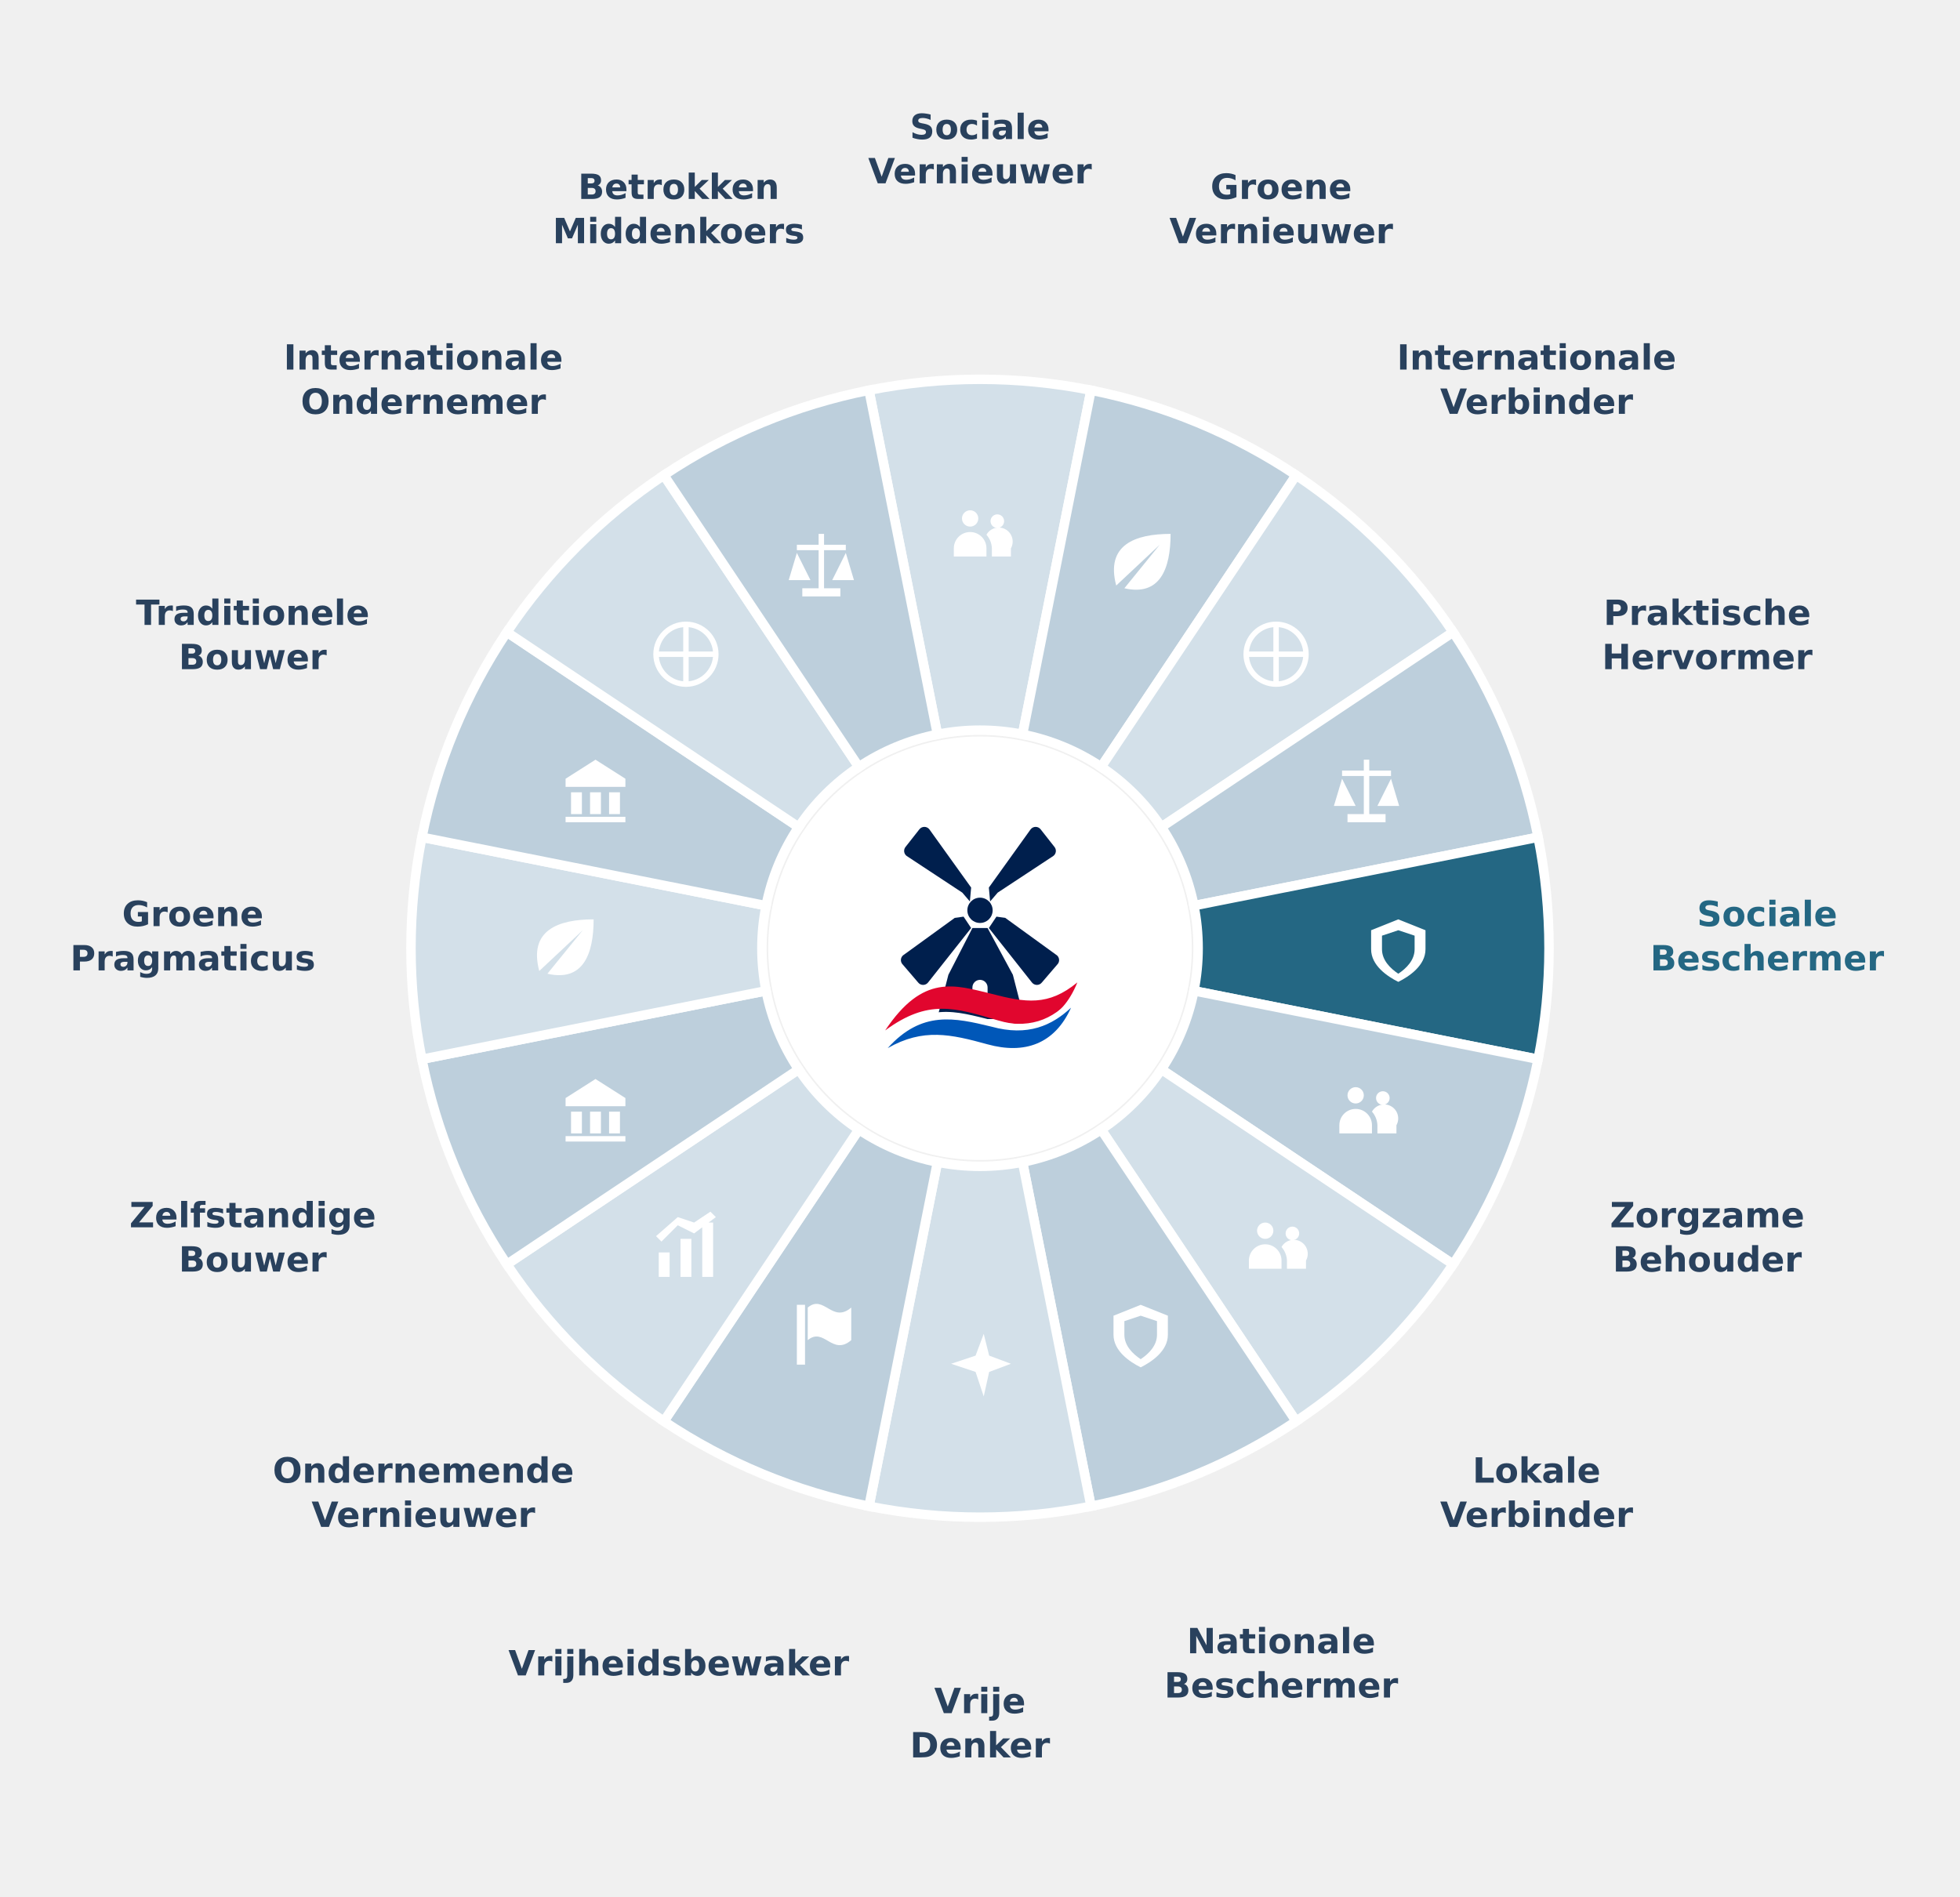
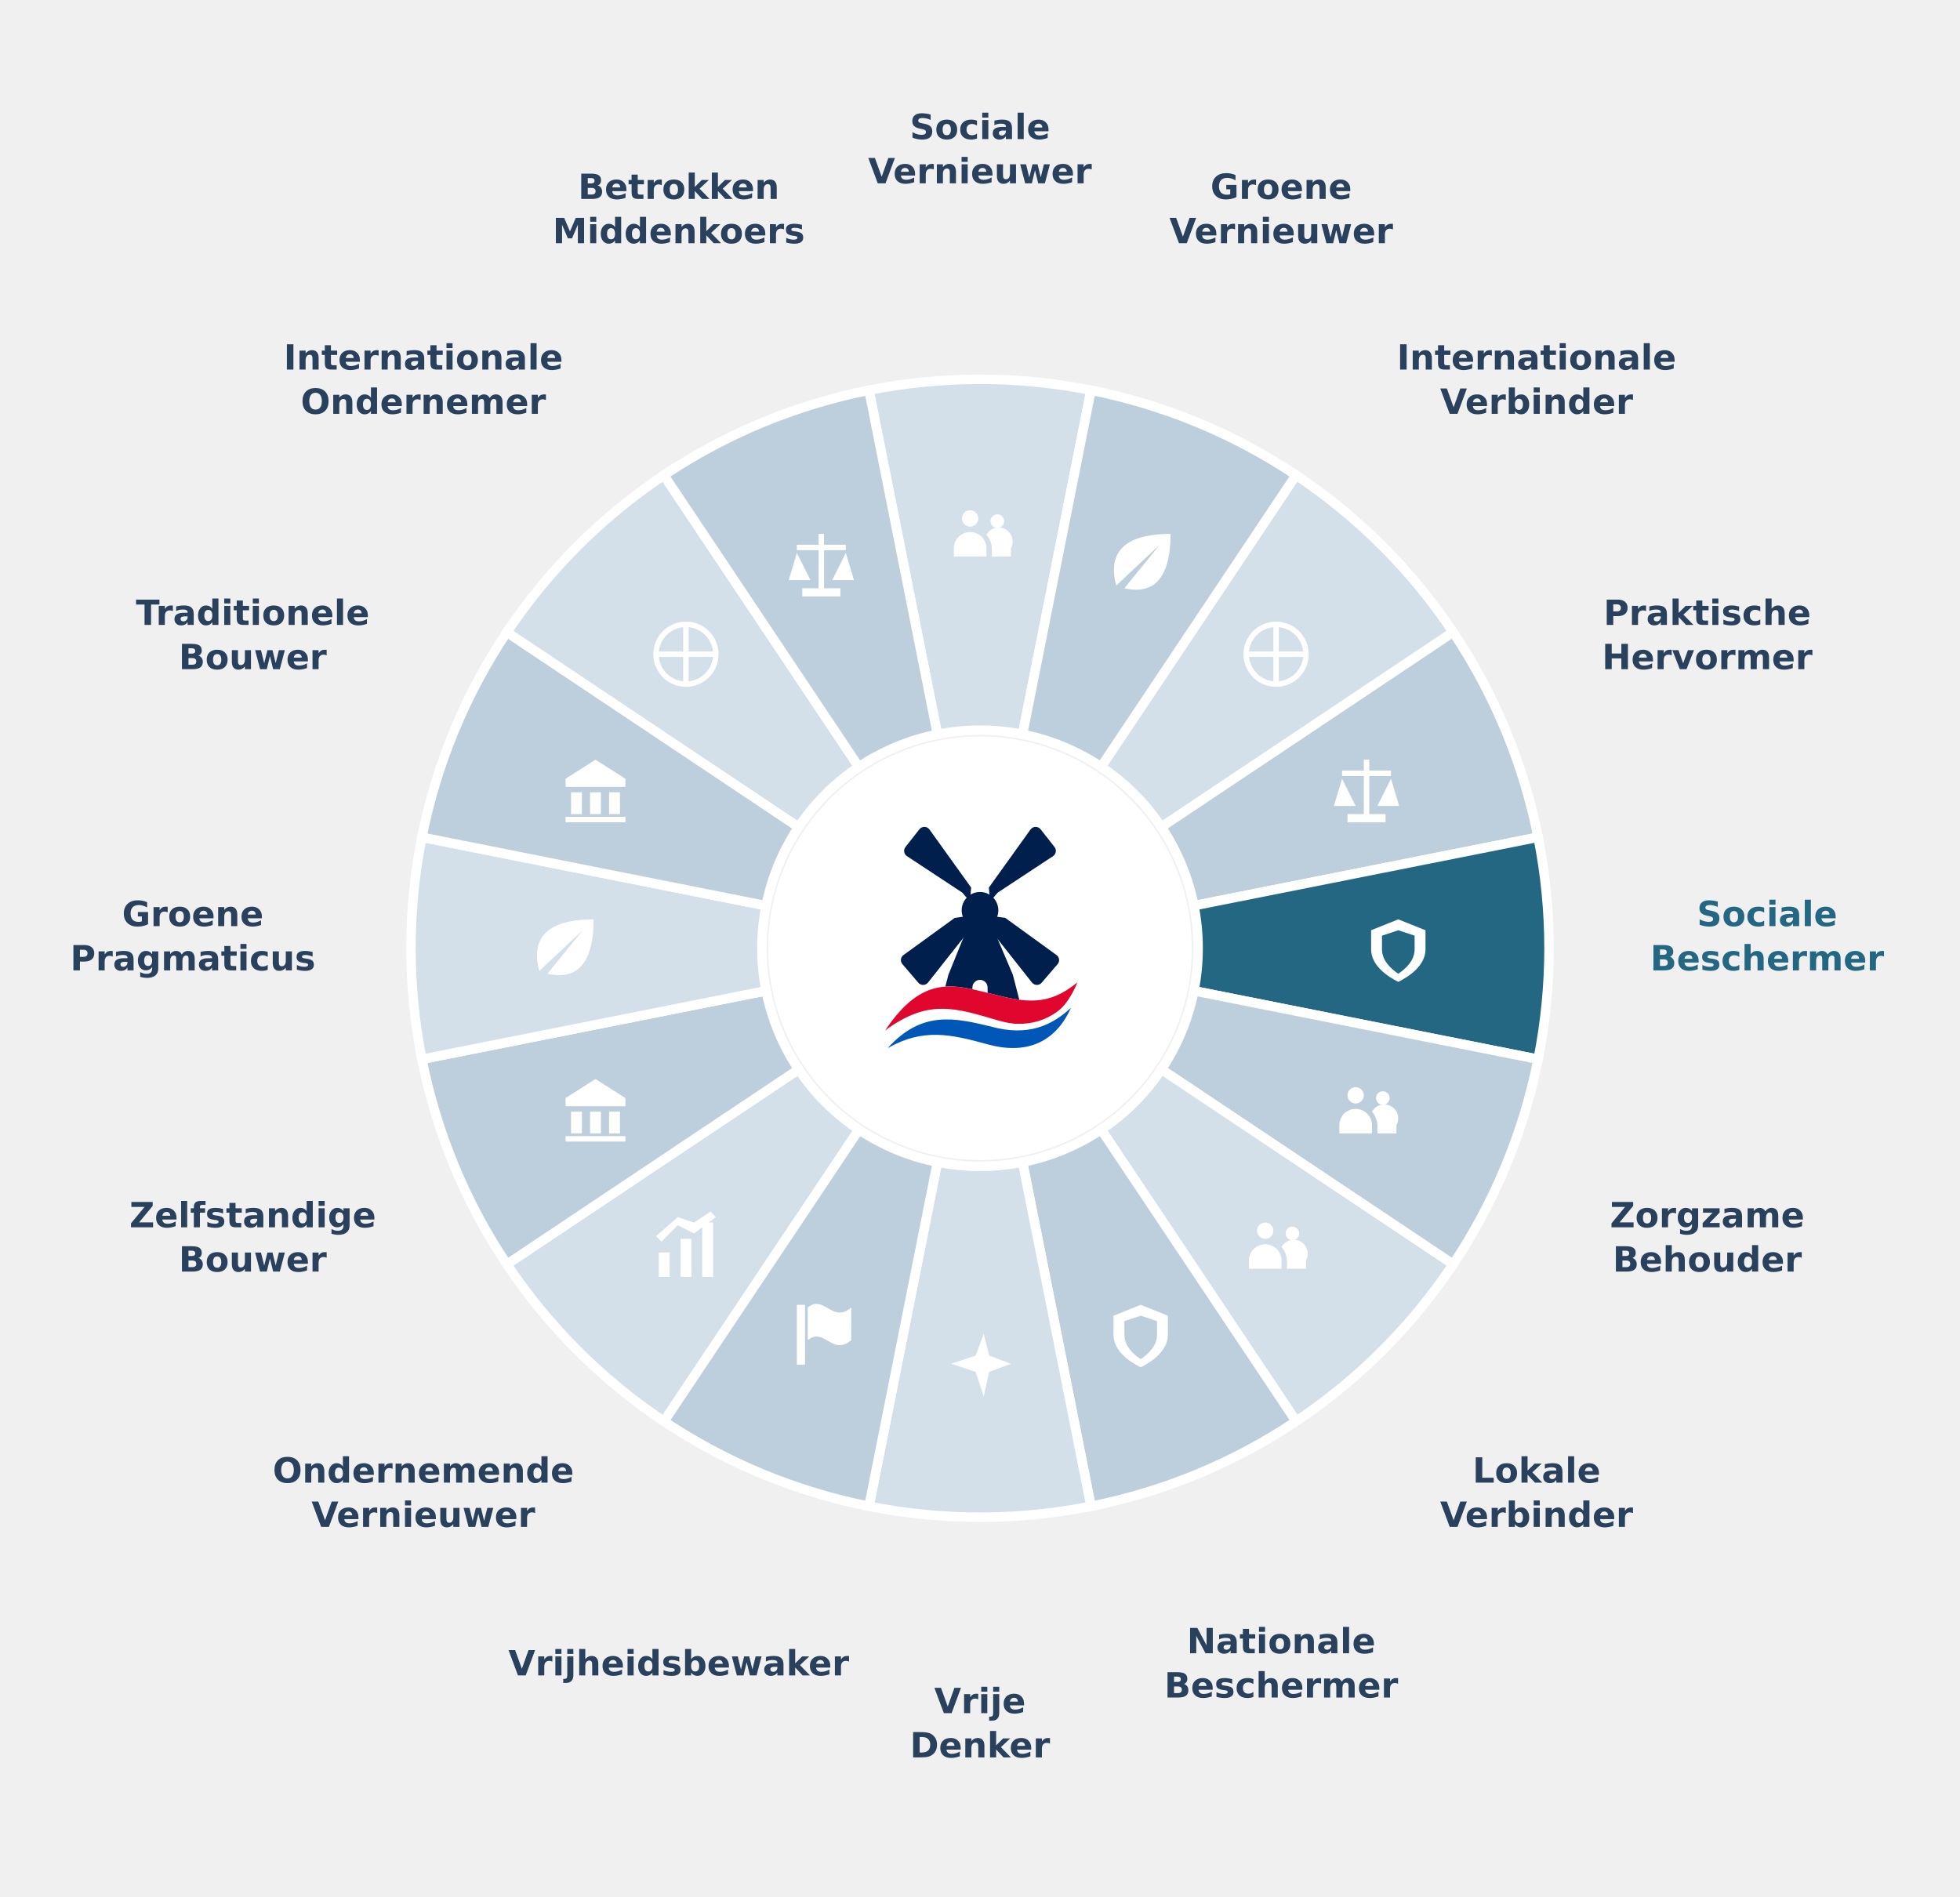
<svg xmlns="http://www.w3.org/2000/svg" viewBox="0 0 620 600">
  <path d="M296.54,232.33L274.88,123.46A180,180 0 0 1 345.12,123.46L323.46,232.33A69,69 0 0 0 296.54,232.33Z" fill="#d3e0e9" stroke="white" stroke-width="3" />
  <g transform="translate(300.00,158.00) scale(.86)" fill="white">
    <circle cx="8" cy="7" r="3" />
    <circle cx="18" cy="8" r="2.5" />
    <path d="M2 21v-3a6 6 0 0 1 12 0v3zm14 0v-3a8 8 0 0 0-2-5 5 5 0 0 1 9 5v3z" />
  </g>
  <text x="310.00" y="44.00" text-anchor="middle" font-family="DejaVu Sans,sans-serif" font-size="11" font-weight="bold" fill="#29415d">Sociale</text>
  <text x="310.00" y="58.00" text-anchor="middle" font-family="DejaVu Sans,sans-serif" font-size="11" font-weight="bold" fill="#29415d">Vernieuwer</text>
  <path d="M323.46,232.33L345.12,123.46A180,180 0 0 1 410.00,150.34L348.33,242.63A69,69 0 0 0 323.46,232.33Z" fill="#bdcfdc" stroke="white" stroke-width="3" />
  <g transform="translate(350.51,168.05) scale(.86)" fill="white">
    <path d="M3 20C-1 5 10 1 23 1c0 13-4 23-17 20L19 5z" />
  </g>
  <text x="405.29" y="62.95" text-anchor="middle" font-family="DejaVu Sans,sans-serif" font-size="11" font-weight="bold" fill="#29415d">Groene</text>
  <text x="405.29" y="76.95" text-anchor="middle" font-family="DejaVu Sans,sans-serif" font-size="11" font-weight="bold" fill="#29415d">Vernieuwer</text>
  <path d="M348.33,242.63L410.00,150.34A180,180 0 0 1 459.66,200.00L367.37,261.67A69,69 0 0 0 348.33,242.63Z" fill="#d3e0e9" stroke="white" stroke-width="3" />
  <g transform="translate(393.34,196.66) scale(.86)" fill="white">
    <path d="M12 0a12 12 0 1 1 0 24 12 12 0 1 1 0-24zM12 2a10 10 0 1 0 0 20 10 10 0 1 0 0-20z" fill-rule="evenodd" />
    <path d="M1 11h22v2H1zM11 1h2v22h-2z" />
  </g>
  <text x="486.07" y="116.93" text-anchor="middle" font-family="DejaVu Sans,sans-serif" font-size="11" font-weight="bold" fill="#29415d">Internationale</text>
  <text x="486.07" y="130.93" text-anchor="middle" font-family="DejaVu Sans,sans-serif" font-size="11" font-weight="bold" fill="#29415d">Verbinder</text>
  <path d="M367.37,261.67L459.66,200.00A180,180 0 0 1 486.54,264.88L377.67,286.54A69,69 0 0 0 367.37,261.67Z" fill="#bdcfdc" stroke="white" stroke-width="3" />
  <g transform="translate(421.95,239.49) scale(.86)" fill="white">
    <path d="M11 1h2v4h8v2h-8v14h6v3H5v-3h6V7H3V5h8zM3 8l5 10H0zm18 0 3 10H16z" />
  </g>
  <text x="540.05" y="197.71" text-anchor="middle" font-family="DejaVu Sans,sans-serif" font-size="11" font-weight="bold" fill="#29415d">Praktische</text>
  <text x="540.05" y="211.71" text-anchor="middle" font-family="DejaVu Sans,sans-serif" font-size="11" font-weight="bold" fill="#29415d">Hervormer</text>
  <path d="M377.67,286.54L486.54,264.88A180,180 0 0 1 486.54,335.12L377.67,313.46A69,69 0 0 0 377.67,286.54Z" fill="#246783" stroke="white" stroke-width="3" />
  <g transform="translate(432.00,290.00) scale(.86)" fill="white">
    <path d="m12 1 10 4v7c0 6-6 10-10 12C8 22 2 18 2 12V5zm0 4L6 7v5c0 4 3 7 6 9 3-2 6-5 6-9V7z" fill-rule="evenodd" />
  </g>
  <text x="559.00" y="293.00" text-anchor="middle" font-family="DejaVu Sans,sans-serif" font-size="11" font-weight="bold" fill="#246783">Sociale</text>
  <text x="559.00" y="307.00" text-anchor="middle" font-family="DejaVu Sans,sans-serif" font-size="11" font-weight="bold" fill="#246783">Beschermer</text>
  <path d="M377.67,313.46L486.54,335.12A180,180 0 0 1 459.66,400.00L367.37,338.33A69,69 0 0 0 377.67,313.46Z" fill="#bdcfdc" stroke="white" stroke-width="3" />
  <g transform="translate(421.95,340.51) scale(.86)" fill="white">
    <circle cx="8" cy="7" r="3" />
    <circle cx="18" cy="8" r="2.5" />
    <path d="M2 21v-3a6 6 0 0 1 12 0v3zm14 0v-3a8 8 0 0 0-2-5 5 5 0 0 1 9 5v3z" />
  </g>
  <text x="540.05" y="388.29" text-anchor="middle" font-family="DejaVu Sans,sans-serif" font-size="11" font-weight="bold" fill="#29415d">Zorgzame</text>
  <text x="540.05" y="402.29" text-anchor="middle" font-family="DejaVu Sans,sans-serif" font-size="11" font-weight="bold" fill="#29415d">Behouder</text>
  <path d="M367.37,338.33L459.66,400.00A180,180 0 0 1 410.00,449.66L348.33,357.37A69,69 0 0 0 367.37,338.33Z" fill="#d3e0e9" stroke="white" stroke-width="3" />
  <g transform="translate(393.34,383.34) scale(.86)" fill="white">
    <circle cx="8" cy="7" r="3" />
    <circle cx="18" cy="8" r="2.5" />
    <path d="M2 21v-3a6 6 0 0 1 12 0v3zm14 0v-3a8 8 0 0 0-2-5 5 5 0 0 1 9 5v3z" />
  </g>
  <text x="486.07" y="469.07" text-anchor="middle" font-family="DejaVu Sans,sans-serif" font-size="11" font-weight="bold" fill="#29415d">Lokale</text>
  <text x="486.07" y="483.07" text-anchor="middle" font-family="DejaVu Sans,sans-serif" font-size="11" font-weight="bold" fill="#29415d">Verbinder</text>
  <path d="M348.33,357.37L410.00,449.66A180,180 0 0 1 345.12,476.54L323.46,367.67A69,69 0 0 0 348.33,357.37Z" fill="#bdcfdc" stroke="white" stroke-width="3" />
  <g transform="translate(350.51,411.95) scale(.86)" fill="white">
    <path d="m12 1 10 4v7c0 6-6 10-10 12C8 22 2 18 2 12V5zm0 4L6 7v5c0 4 3 7 6 9 3-2 6-5 6-9V7z" fill-rule="evenodd" />
  </g>
  <text x="405.29" y="523.05" text-anchor="middle" font-family="DejaVu Sans,sans-serif" font-size="11" font-weight="bold" fill="#29415d">Nationale</text>
  <text x="405.29" y="537.05" text-anchor="middle" font-family="DejaVu Sans,sans-serif" font-size="11" font-weight="bold" fill="#29415d">Beschermer</text>
  <path d="M323.46,367.67L345.12,476.54A180,180 0 0 1 274.88,476.54L296.54,367.67A69,69 0 0 0 323.46,367.67Z" fill="#d3e0e9" stroke="white" stroke-width="3" />
  <g transform="translate(300.00,422.00) scale(.86)" fill="white">
    <path d="m13 0 2 8 8 3-8 3-2 9-3-9-9-3 9-3z" />
  </g>
  <text x="310.00" y="542.00" text-anchor="middle" font-family="DejaVu Sans,sans-serif" font-size="11" font-weight="bold" fill="#29415d">Vrije</text>
  <text x="310.00" y="556.00" text-anchor="middle" font-family="DejaVu Sans,sans-serif" font-size="11" font-weight="bold" fill="#29415d">Denker</text>
  <path d="M296.54,367.67L274.88,476.54A180,180 0 0 1 210.00,449.66L271.67,357.37A69,69 0 0 0 296.54,367.67Z" fill="#bdcfdc" stroke="white" stroke-width="3" />
  <g transform="translate(249.49,411.95) scale(.86)" fill="white">
    <path d="M3 1h3v22H3zm4 1c6-5 9 6 16 0v12c-7 6-10-5-16 0z" />
  </g>
  <text x="214.71" y="530.05" text-anchor="middle" font-family="DejaVu Sans,sans-serif" font-size="11" font-weight="bold" fill="#29415d">Vrijheidsbewaker</text>
  <path d="M271.67,357.37L210.00,449.66A180,180 0 0 1 160.34,400.00L252.63,338.33A69,69 0 0 0 271.67,357.37Z" fill="#d3e0e9" stroke="white" stroke-width="3" />
  <g transform="translate(206.66,383.34) scale(.86)" fill="white">
    <path d="M2 15h4v9H2zm8-5h4v14h-4zm8-6h4v20h-4zM1 9l8-7 6 2 6-4 2 2-8 6-6-3-6 6z" />
  </g>
  <text x="133.93" y="469.07" text-anchor="middle" font-family="DejaVu Sans,sans-serif" font-size="11" font-weight="bold" fill="#29415d">Ondernemende</text>
  <text x="133.93" y="483.07" text-anchor="middle" font-family="DejaVu Sans,sans-serif" font-size="11" font-weight="bold" fill="#29415d">Vernieuwer</text>
  <path d="M252.63,338.33L160.34,400.00A180,180 0 0 1 133.46,335.12L242.33,313.46A69,69 0 0 0 252.63,338.33Z" fill="#bdcfdc" stroke="white" stroke-width="3" />
  <g transform="translate(178.05,340.51) scale(.86)" fill="white">
    <path d="m1 8 11-7 11 7v3H1zm2 5h4v8H3zm7 0h4v8h-4zm7 0h4v8h-4zM1 22h22v2H1z" />
  </g>
  <text x="79.95" y="388.29" text-anchor="middle" font-family="DejaVu Sans,sans-serif" font-size="11" font-weight="bold" fill="#29415d">Zelfstandige</text>
  <text x="79.95" y="402.29" text-anchor="middle" font-family="DejaVu Sans,sans-serif" font-size="11" font-weight="bold" fill="#29415d">Bouwer</text>
  <path d="M242.33,313.46L133.46,335.12A180,180 0 0 1 133.46,264.88L242.33,286.54A69,69 0 0 0 242.33,313.46Z" fill="#d3e0e9" stroke="white" stroke-width="3" />
  <g transform="translate(168.00,290.00) scale(.86)" fill="white">
    <path d="M3 20C-1 5 10 1 23 1c0 13-4 23-17 20L19 5z" />
  </g>
  <text x="61.00" y="293.00" text-anchor="middle" font-family="DejaVu Sans,sans-serif" font-size="11" font-weight="bold" fill="#29415d">Groene</text>
  <text x="61.00" y="307.00" text-anchor="middle" font-family="DejaVu Sans,sans-serif" font-size="11" font-weight="bold" fill="#29415d">Pragmaticus</text>
  <path d="M242.33,286.54L133.46,264.88A180,180 0 0 1 160.34,200.00L252.63,261.67A69,69 0 0 0 242.33,286.54Z" fill="#bdcfdc" stroke="white" stroke-width="3" />
  <g transform="translate(178.05,239.49) scale(.86)" fill="white">
    <path d="m1 8 11-7 11 7v3H1zm2 5h4v8H3zm7 0h4v8h-4zm7 0h4v8h-4zM1 22h22v2H1z" />
  </g>
  <text x="79.95" y="197.71" text-anchor="middle" font-family="DejaVu Sans,sans-serif" font-size="11" font-weight="bold" fill="#29415d">Traditionele</text>
  <text x="79.95" y="211.71" text-anchor="middle" font-family="DejaVu Sans,sans-serif" font-size="11" font-weight="bold" fill="#29415d">Bouwer</text>
  <path d="M252.63,261.67L160.34,200.00A180,180 0 0 1 210.00,150.34L271.67,242.63A69,69 0 0 0 252.63,261.67Z" fill="#d3e0e9" stroke="white" stroke-width="3" />
  <g transform="translate(206.66,196.66) scale(.86)" fill="white">
    <path d="M12 0a12 12 0 1 1 0 24 12 12 0 1 1 0-24zM12 2a10 10 0 1 0 0 20 10 10 0 1 0 0-20z" fill-rule="evenodd" />
    <path d="M1 11h22v2H1zM11 1h2v22h-2z" />
  </g>
  <text x="133.93" y="116.93" text-anchor="middle" font-family="DejaVu Sans,sans-serif" font-size="11" font-weight="bold" fill="#29415d">Internationale</text>
  <text x="133.93" y="130.93" text-anchor="middle" font-family="DejaVu Sans,sans-serif" font-size="11" font-weight="bold" fill="#29415d">Ondernemer</text>
  <path d="M271.67,242.63L210.00,150.34A180,180 0 0 1 274.88,123.46L296.54,232.33A69,69 0 0 0 271.67,242.63Z" fill="#bdcfdc" stroke="white" stroke-width="3" />
  <g transform="translate(249.49,168.05) scale(.86)" fill="white">
    <path d="M11 1h2v4h8v2h-8v14h6v3H5v-3h6V7H3V5h8zM3 8l5 10H0zm18 0 3 10H16z" />
  </g>
  <text x="214.71" y="62.95" text-anchor="middle" font-family="DejaVu Sans,sans-serif" font-size="11" font-weight="bold" fill="#29415d">Betrokken</text>
  <text x="214.71" y="76.95" text-anchor="middle" font-family="DejaVu Sans,sans-serif" font-size="11" font-weight="bold" fill="#29415d">Middenkoers</text>
  <circle cx="310" cy="300" r="67" fill="white" />
  <g transform="translate(278,260) scale(.40)">
    <g fill="#001f4d">
      <path d="m72 63-6-7L22 27a5 5 0 0 1-1-7L32 6a5 5 0 0 1 8 0l33 46z" />
      <path d="m88 63 6-7 44-29a5 5 0 0 0 1-7L128 6a5 5 0 0 0-8 0L87 52z" />
      <path d="m67 75-7 1-40 29a5 5 0 0 0-1 8l12 14a5 5 0 0 0 8 0l34-43z" />
      <path d="m93 75 7 1 40 29a5 5 0 0 1 1 8l-12 14a5 5 0 0 1-8 0L87 84z" />
-       <path d="m74 84-19 37-9 35h69l-9-35-20-37z" />
-       <circle cx="80" cy="70" r="10" />
+       <path d="M74 74 55 121l-9 35h69l-9-35-20-47z" />
+       <circle cx="80" cy="70" r="14.5" />
    </g>
    <path d="M74 131a6 6 0 0 1 12 0v14H74z" fill="#fff" />
+     <path d="M5 165c30-45 55-36 84-29 27 7 45 10 68-9-1 4-2 7-3.5 10.5L152 147c-13 29-37 37-66 29-29-8-51-13-79 3z" fill="#fff" />
    <path d="M5 165c30-45 55-36 84-29 27 7 45 10 68-9-13 32-36 38-63 30-34-10-55-17-89 8" fill="#e1062e" />
    <path d="M5 174c32-33 56-24 85-17 28 7 47 1 64-19-9 28-36 40-65 31-33-10-54-13-84 5" fill="#fff" />
    <path d="M7 179c27-30 53-24 82-17 29 8 48-1 63-15-13 29-37 37-66 29-29-8-51-13-79 3" fill="#0057b8" />
  </g>
</svg>
